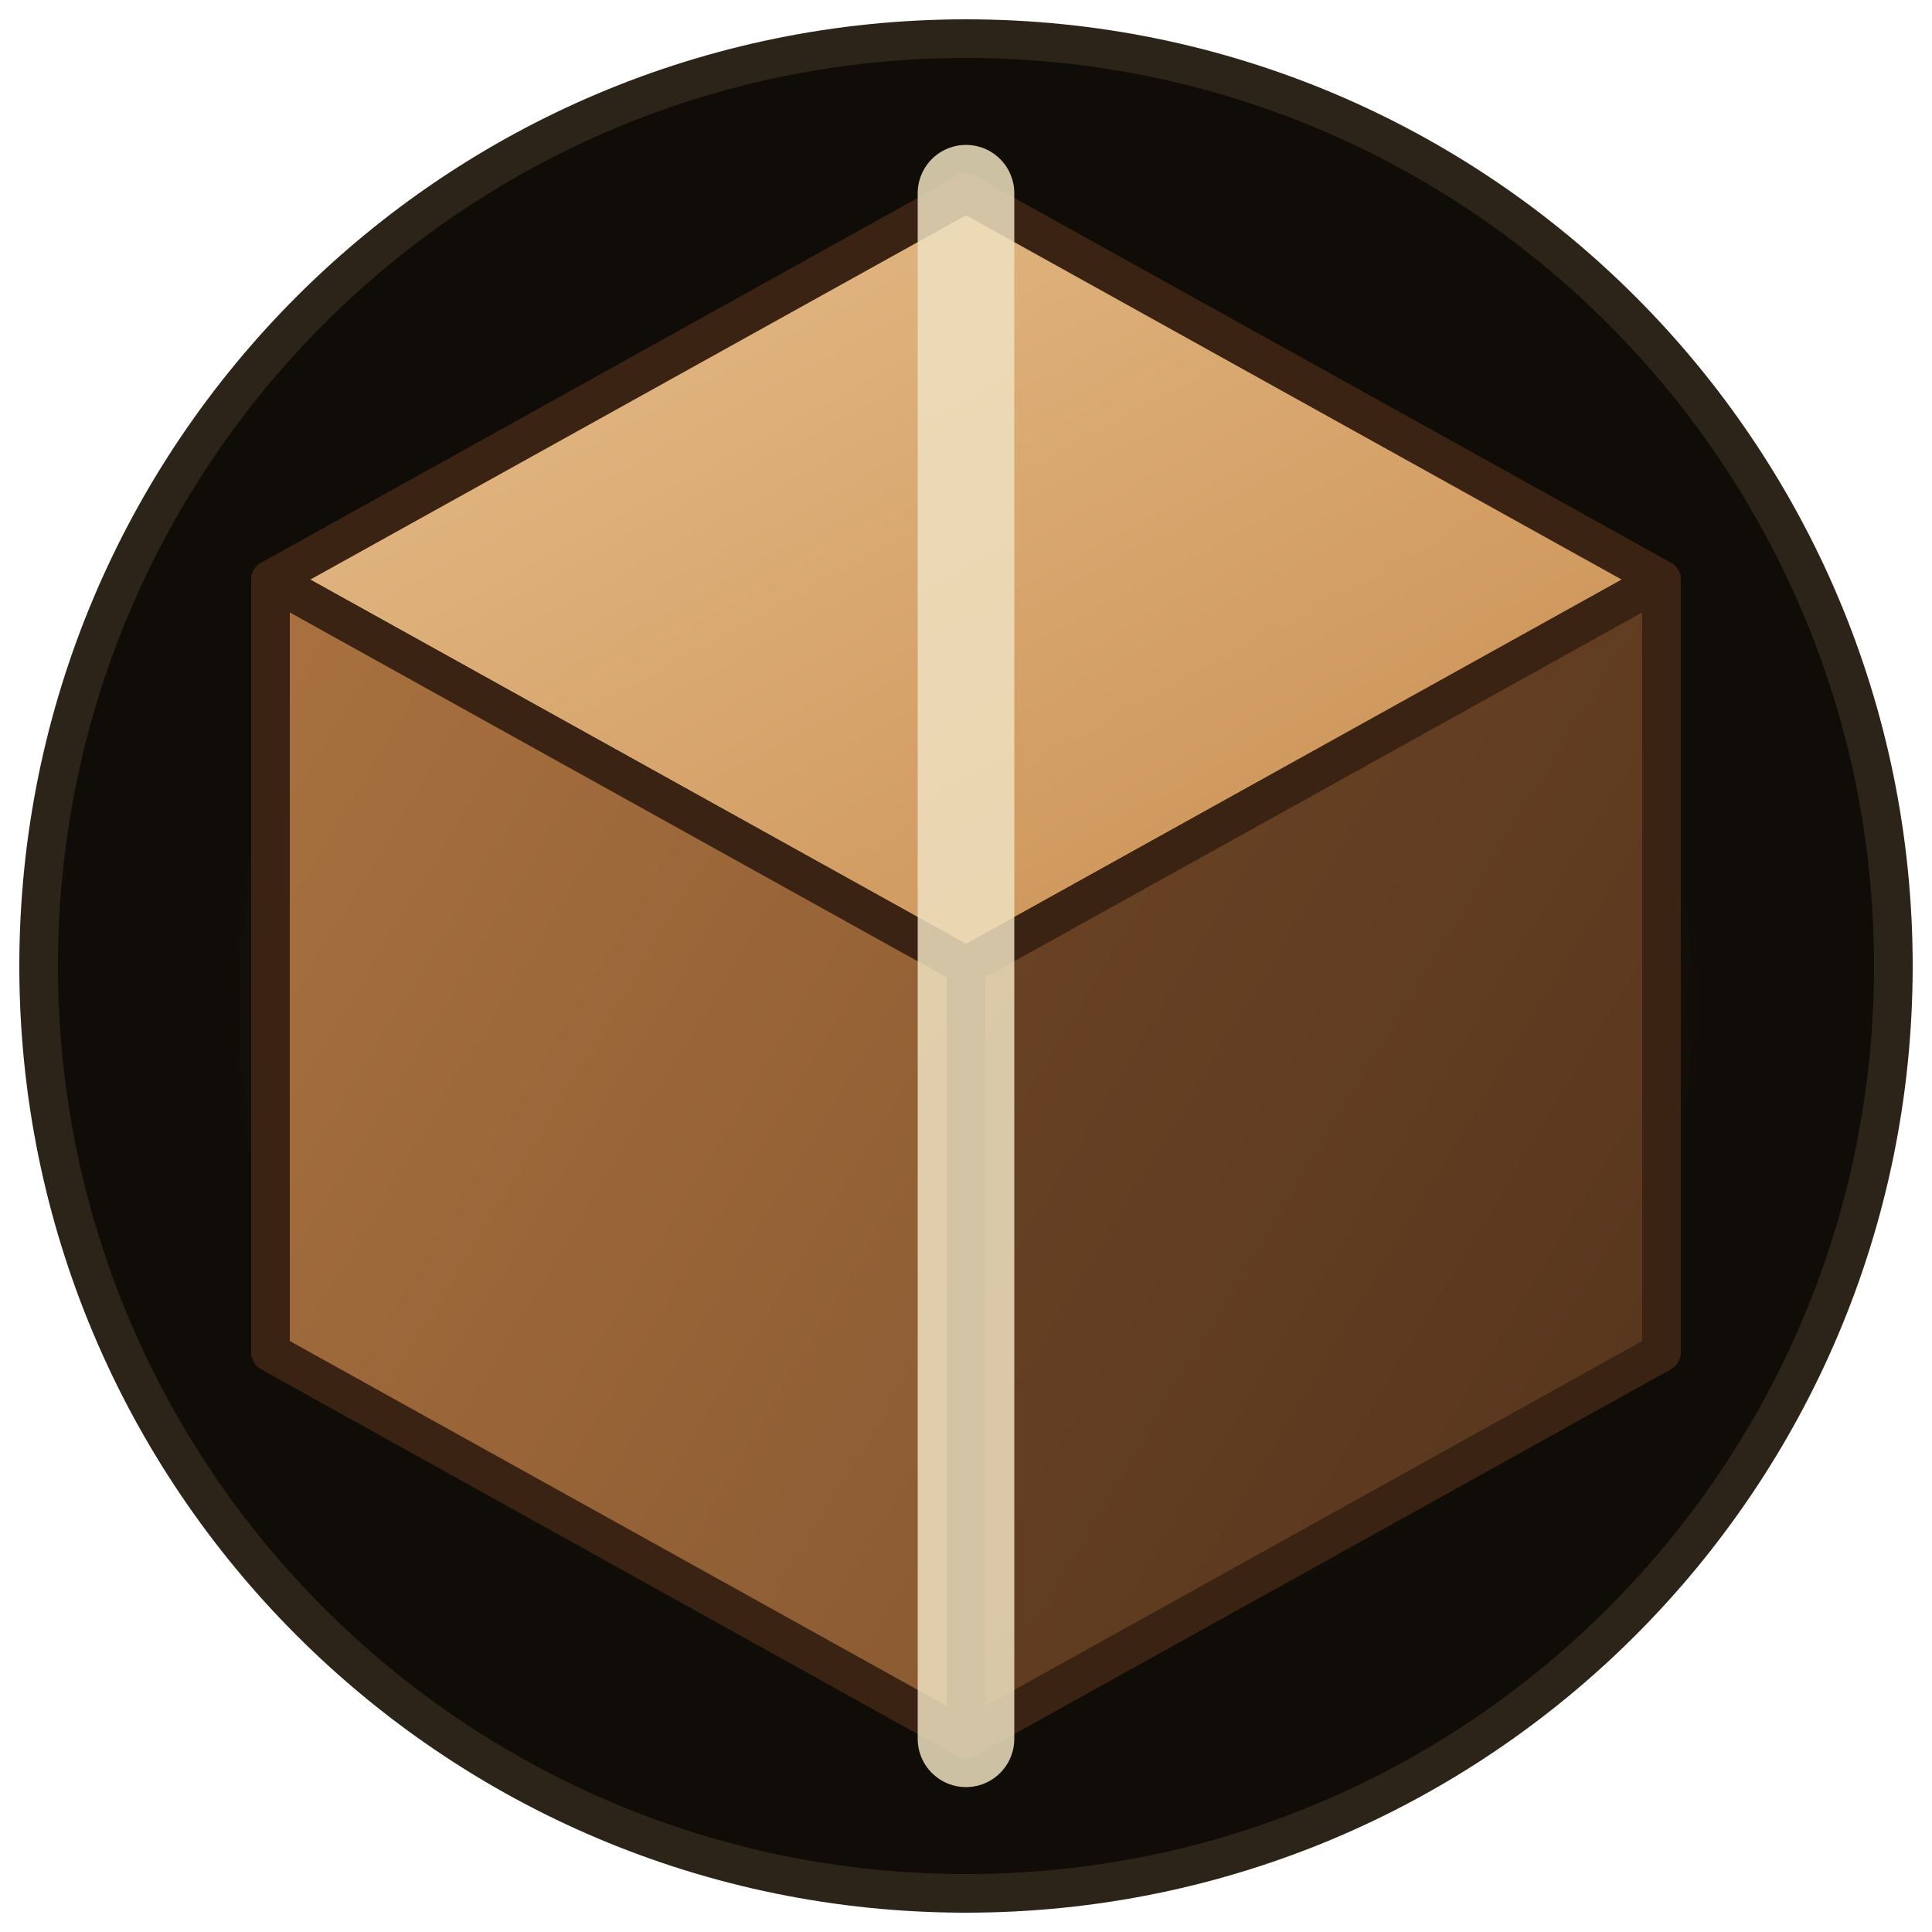
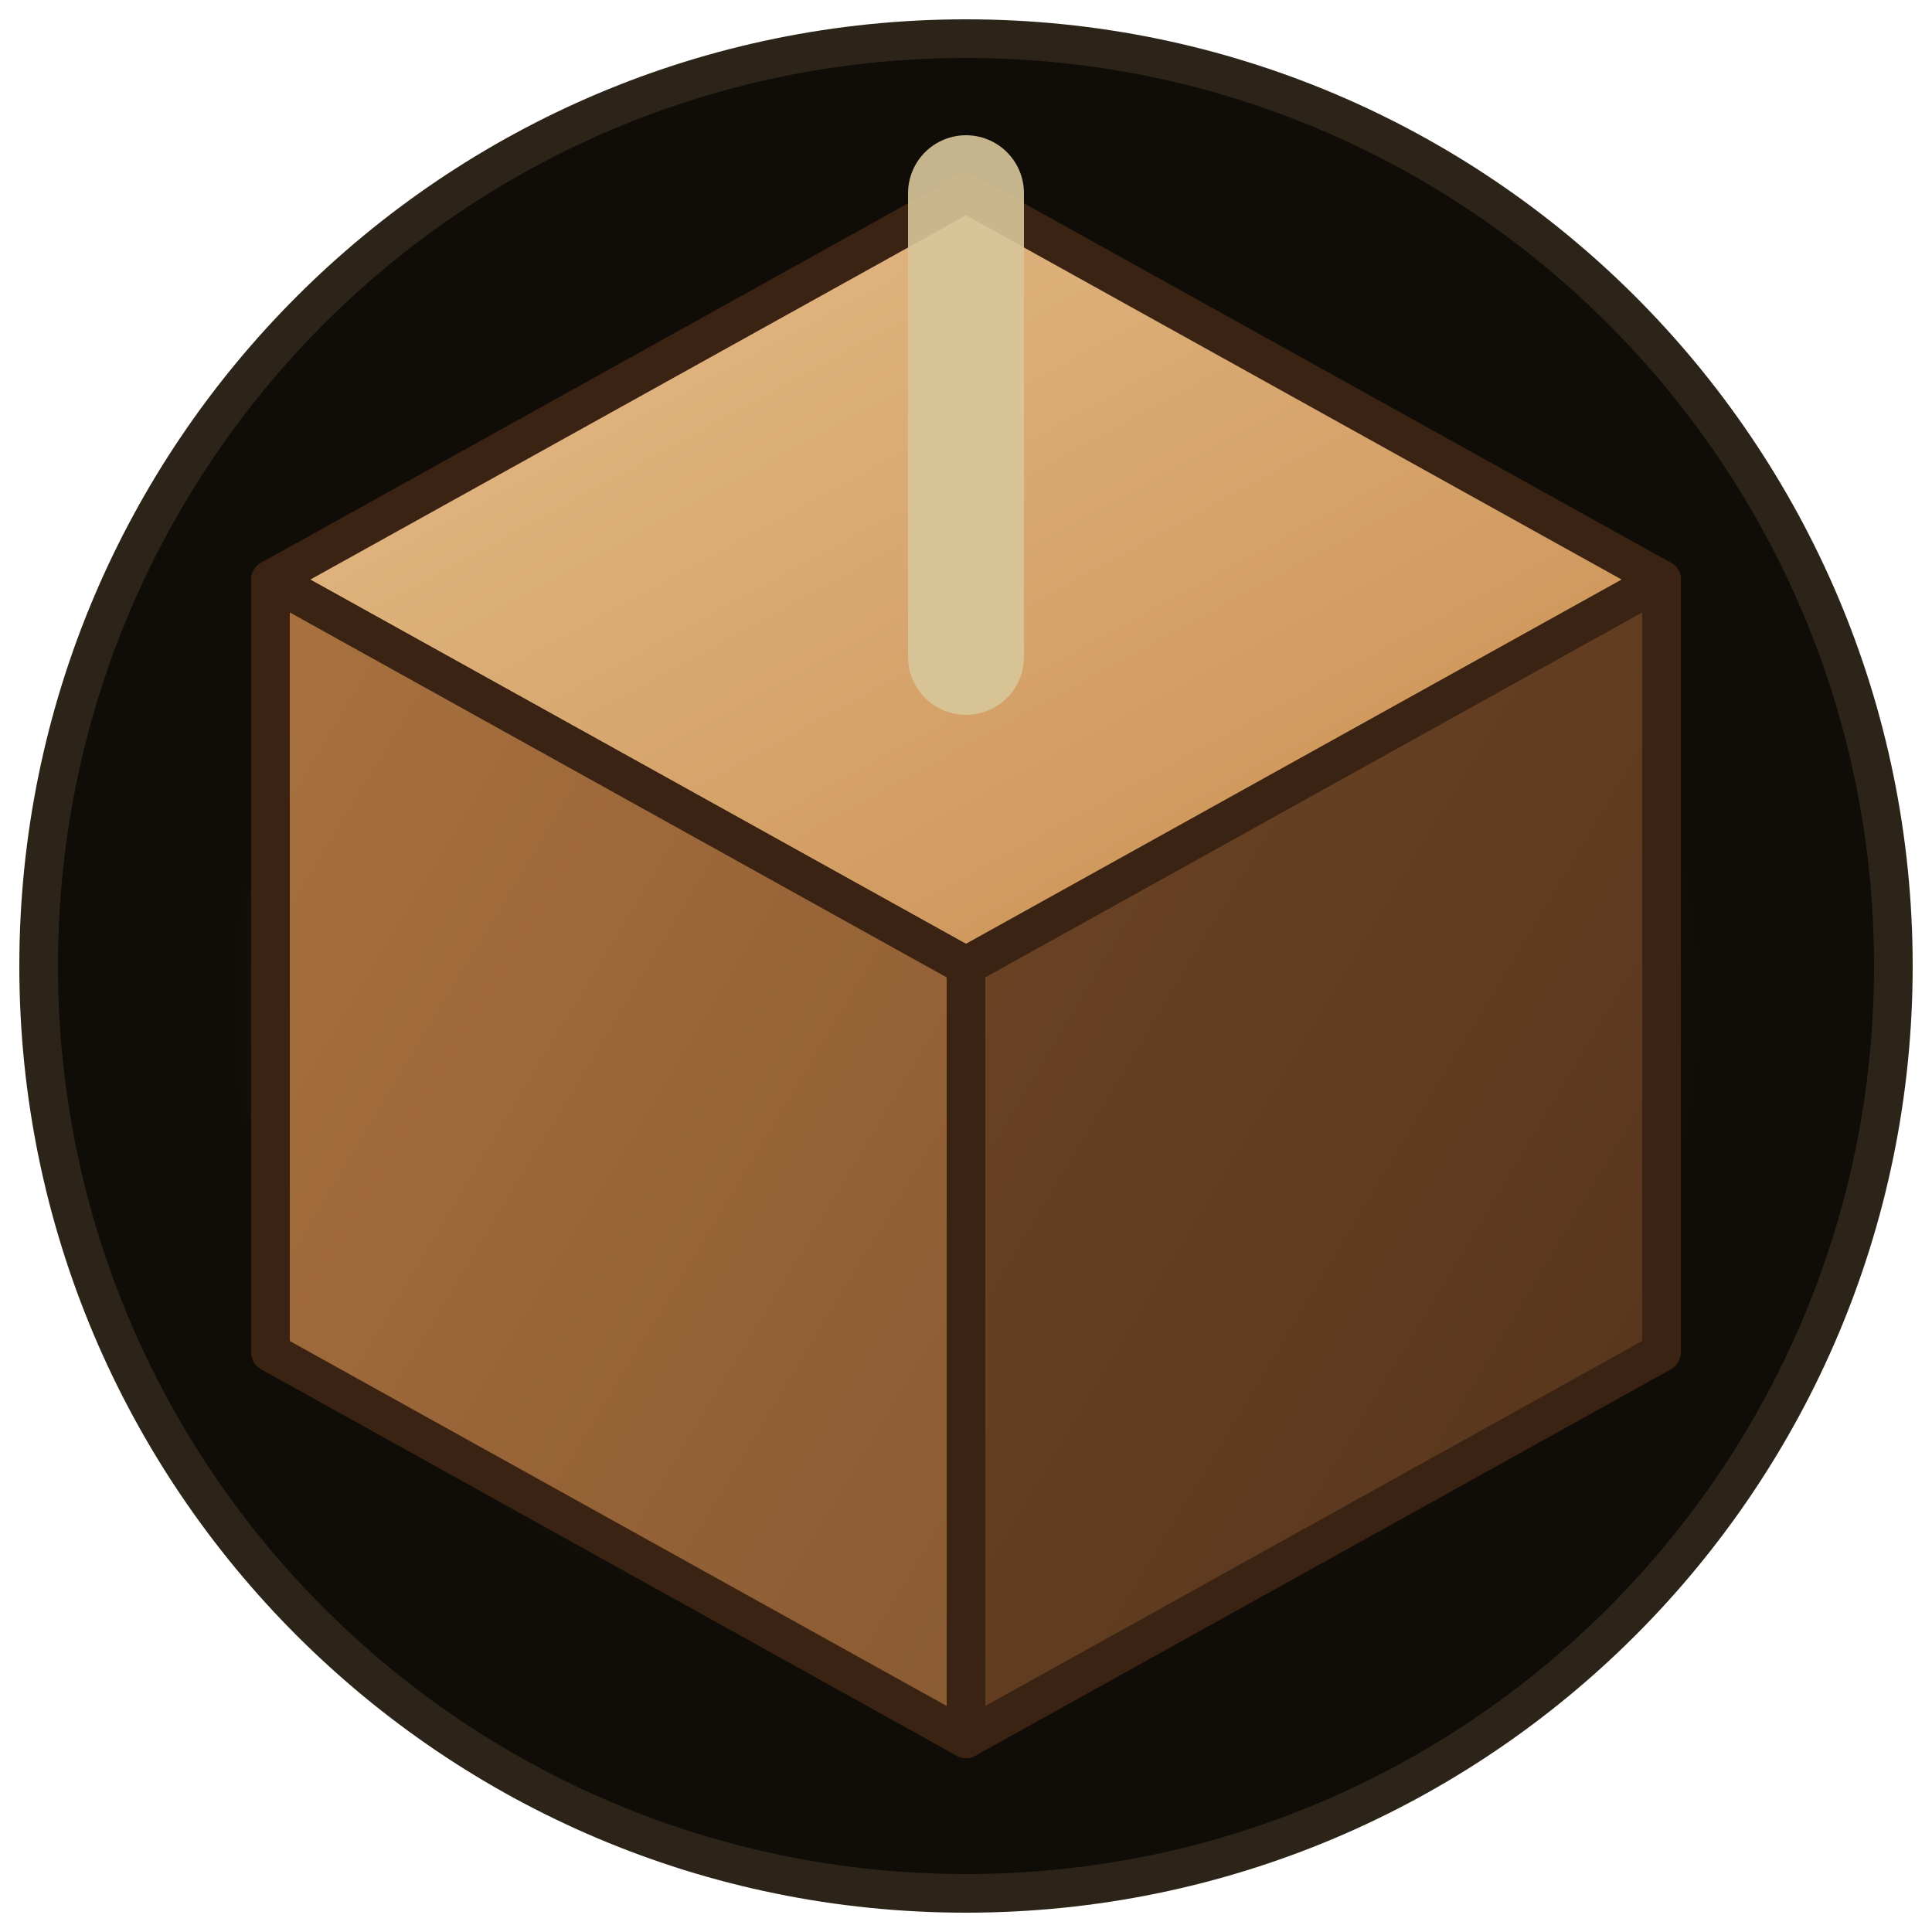
<svg xmlns="http://www.w3.org/2000/svg" viewBox="0 0 100 100">
  <defs>
    <linearGradient id="top" x1="0%" y1="0%" x2="100%" y2="100%">
      <stop offset="0%" stop-color="#E7C08E" />
      <stop offset="100%" stop-color="#C88C4E" />
    </linearGradient>
    <linearGradient id="left" x1="0%" y1="0%" x2="100%" y2="100%">
      <stop offset="0%" stop-color="#A9713F" />
      <stop offset="100%" stop-color="#8A5A32" />
    </linearGradient>
    <linearGradient id="right" x1="0%" y1="0%" x2="100%" y2="100%">
      <stop offset="0%" stop-color="#6E4526" />
      <stop offset="100%" stop-color="#54341C" />
    </linearGradient>
    <radialGradient id="glow" cx="50%" cy="50%" r="50%">
      <stop offset="0%" stop-color="#E7C08E" stop-opacity="0.35" />
      <stop offset="100%" stop-color="#E7C08E" stop-opacity="0" />
    </radialGradient>
  </defs>
  <circle cx="50" cy="50" r="48" fill="#100c07" stroke="#2c2418" stroke-width="2" />
  <ellipse cx="50" cy="52" rx="38" ry="34" fill="url(#glow)" />
  <g stroke="#3A2313" stroke-width="2" stroke-linejoin="round">
    <polygon points="50,10 86,30 50,50 14,30" fill="url(#top)" />
    <polygon points="14,30 14,70 50,90 50,50" fill="url(#left)" />
    <polygon points="86,30 86,70 50,90 50,50" fill="url(#right)" />
  </g>
-   <path d="M50 10 L50 90" stroke="#EFE0C0" stroke-width="5" stroke-linecap="round" opacity="0.85" />
+   <path d="M50 10 L50 34" stroke="#D8C79A" stroke-width="6" stroke-linecap="round" opacity="0.9" />
</svg>
